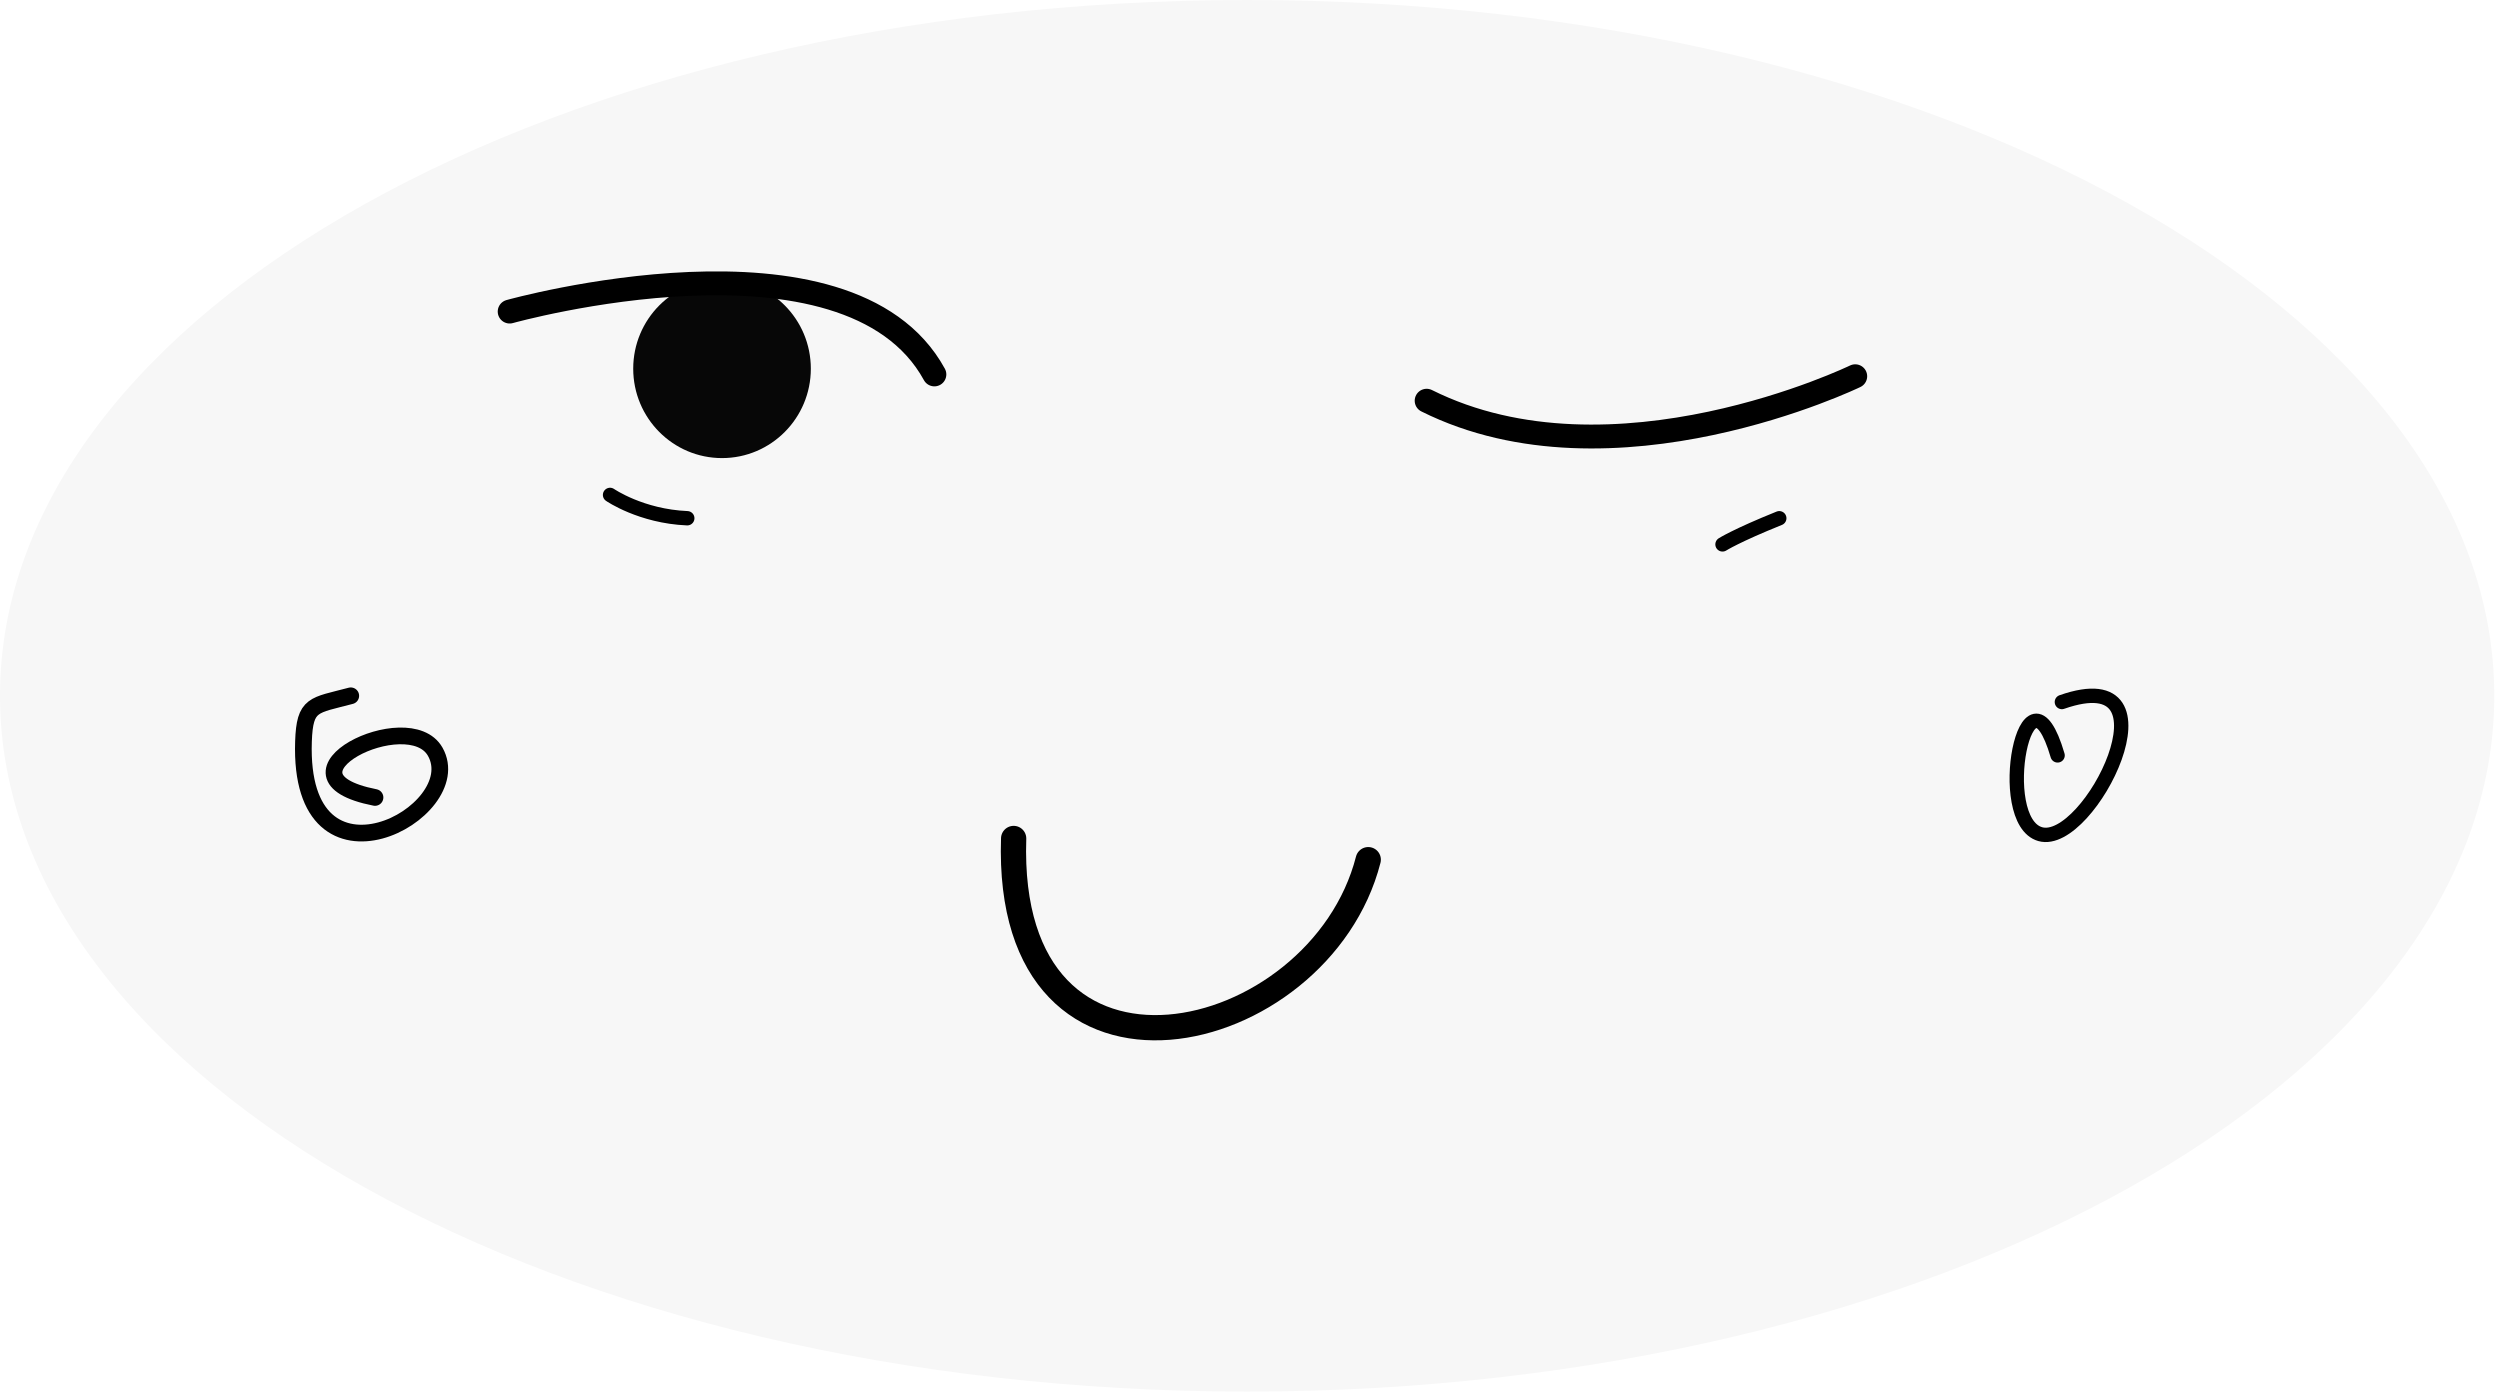
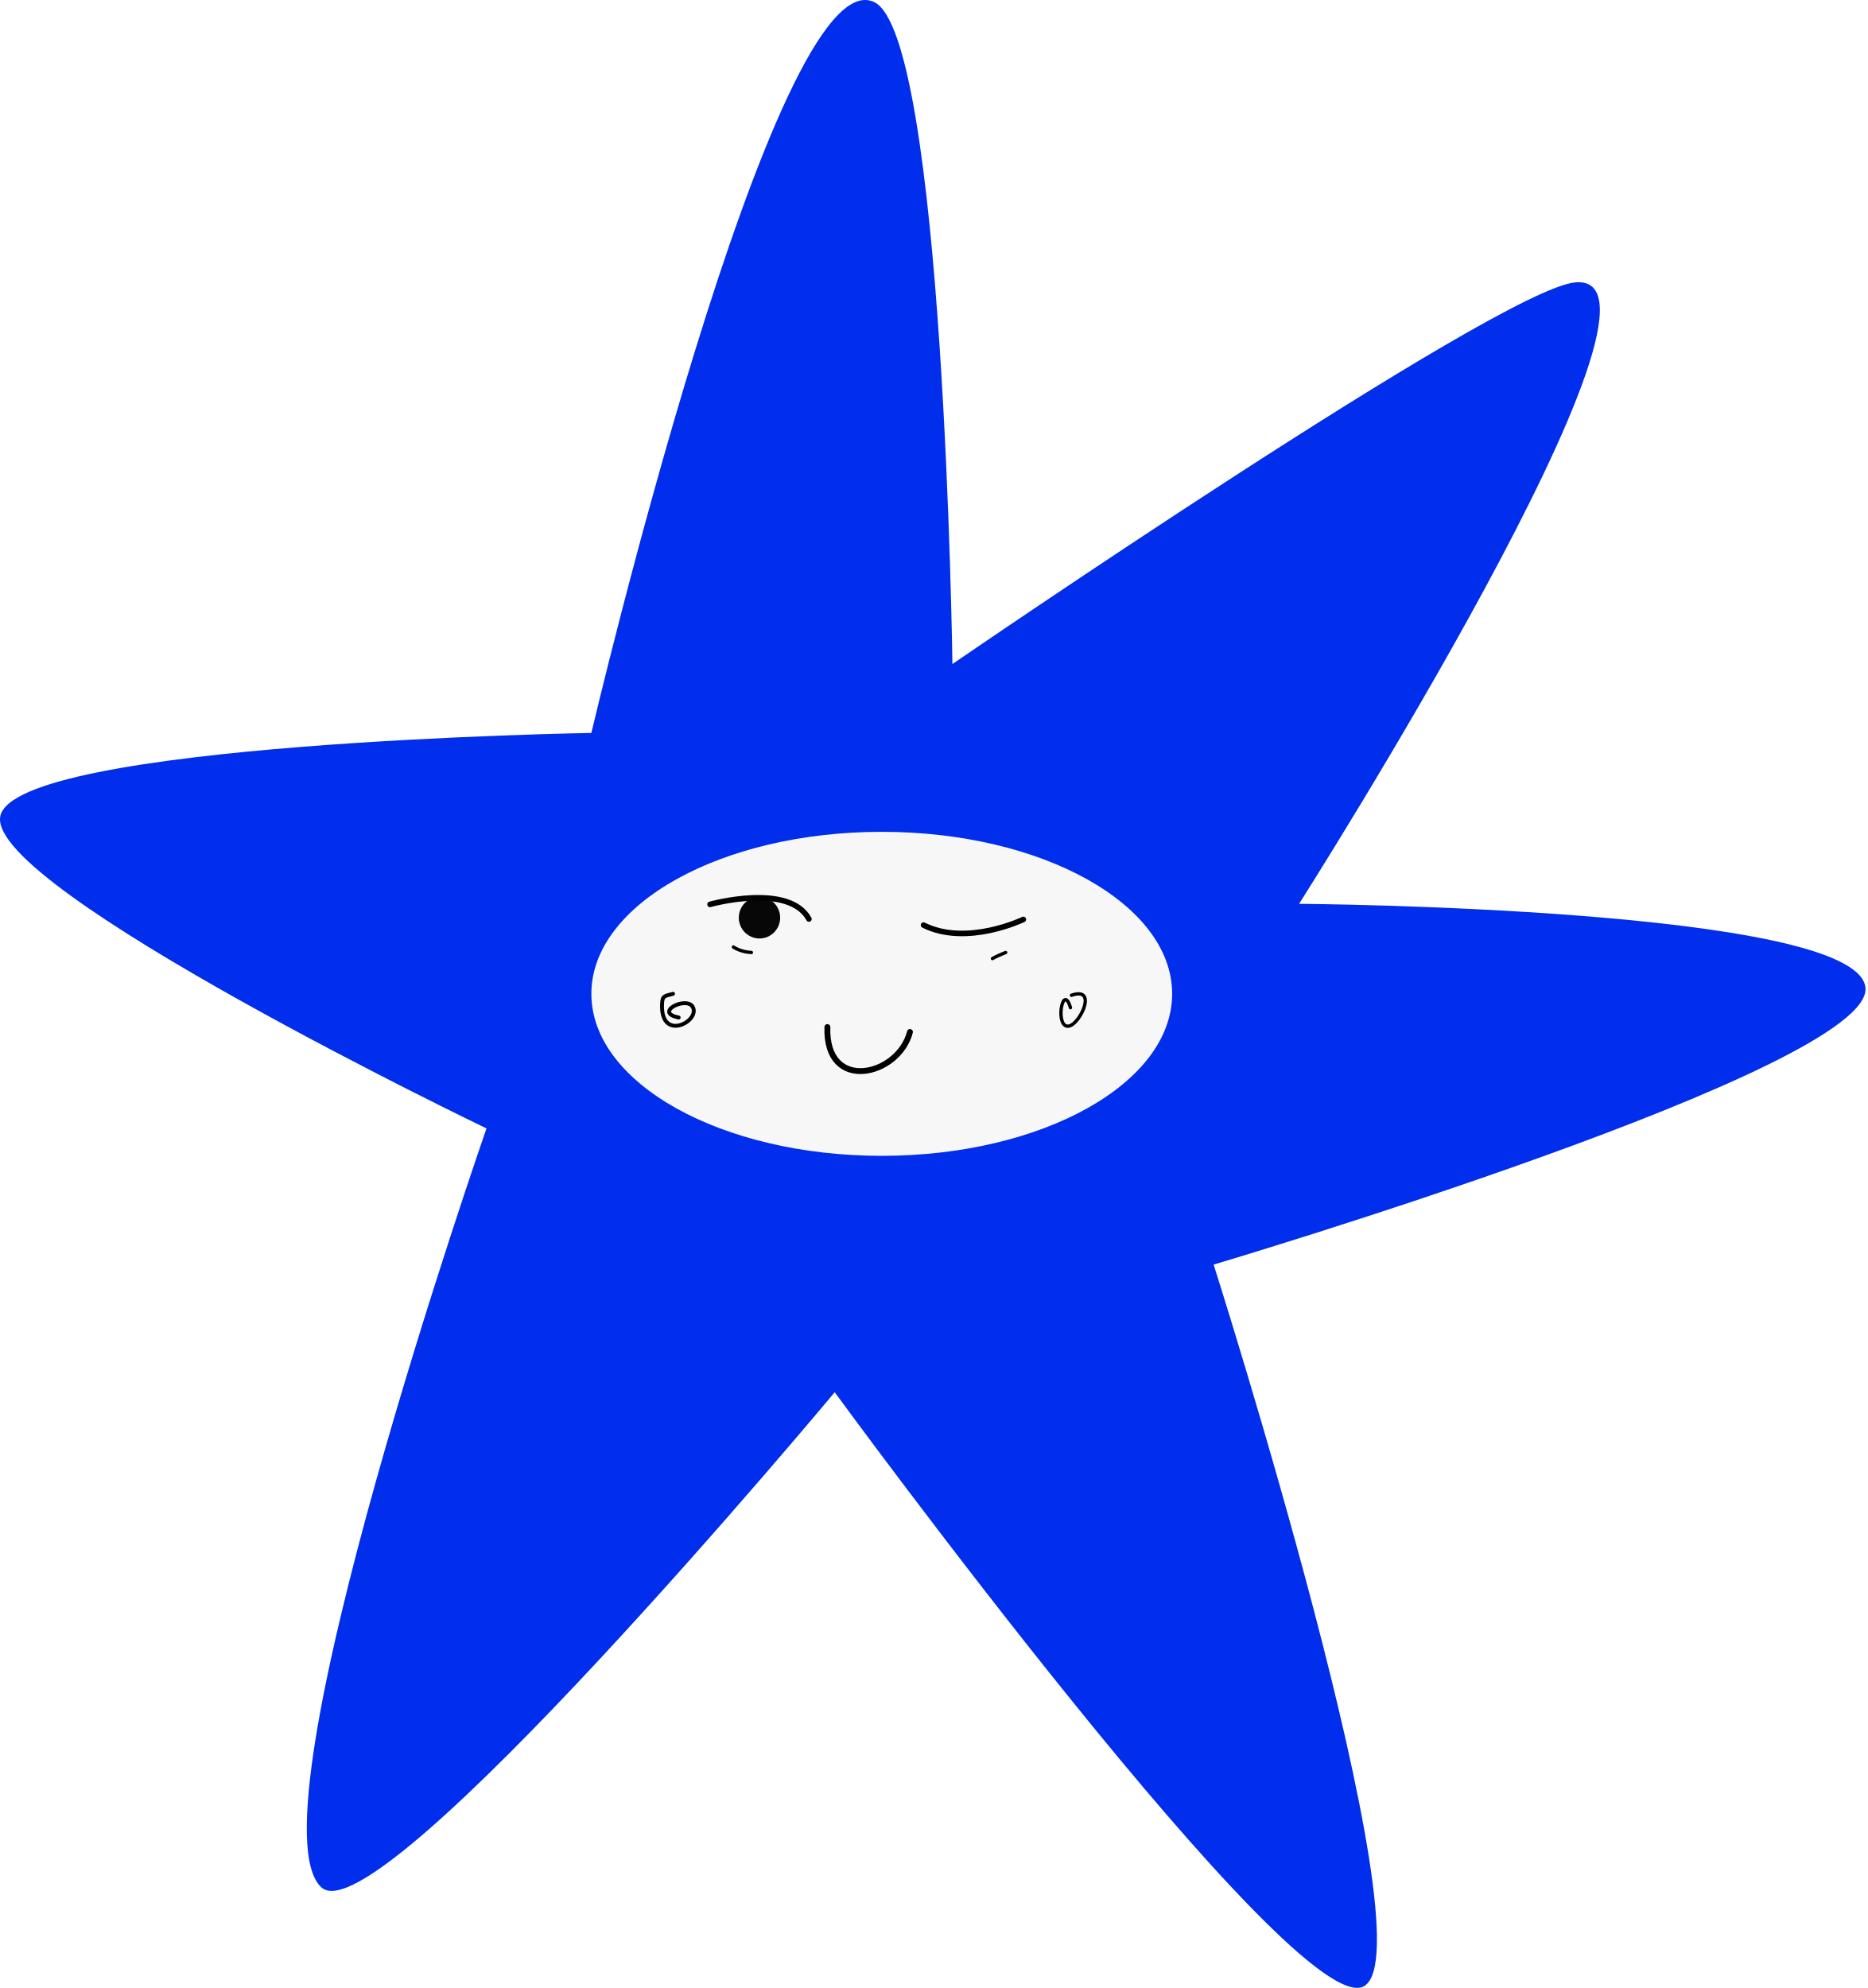
- <svg xmlns="http://www.w3.org/2000/svg" width="100%" height="100%" viewBox="0 0 289 161" version="1.1" xml:space="preserve" style="fill-rule:evenodd;clip-rule:evenodd;stroke-linecap:round;stroke-linejoin:round;stroke-miterlimit:1.5;">
+ <svg xmlns="http://www.w3.org/2000/svg" width="100%" height="100%" viewBox="0 0 927 987" version="1.1" xml:space="preserve" style="fill-rule:evenodd;clip-rule:evenodd;stroke-linecap:round;stroke-linejoin:round;stroke-miterlimit:1.5;">
+   <path d="M433.953,1.01c34.778,16.319 38.881,328.67 38.881,328.67c0,0 270.825,-185.859 309.113,-189.473c63.134,-5.959 -137.004,308.525 -137.004,308.525c0,0 276.629,1.828 281.173,41.5c4.607,40.216 -323.595,137.612 -323.595,137.612c0,0 108.002,339.01 74.697,358.239c-33.306,19.229 -262.818,-294.865 -262.818,-294.865c0,0 -226.628,271.924 -254.864,245.815c-37.283,-34.474 81.988,-376.799 81.988,-376.799c0,0 -247.766,-118.937 -241.402,-154.846c6.522,-36.801 293.465,-41.5 293.465,-41.5c0,0 90.806,-386.135 140.368,-362.879Z" style="fill:#012ded;" />
  <g>
-     <ellipse cx="144.169" cy="80.434" rx="144.169" ry="80.434" style="fill:#f7f7f7;" />
-     <path d="M40.549,80.434c-4.306,1.147 -5.316,0.862 -5.466,5.28c-0.642,18.824 19.235,8.229 15.224,1.179c-3.094,-5.439 -19.689,2.79 -6.956,5.294" style="fill:none;stroke:#000;stroke-width:1.93px;" />
-     <path d="M237.858,87.324c-3.61,-12.312 -7.458,7.558 -2.002,9.104c5.68,1.609 16.477,-20.173 2.497,-15.275" style="fill:none;stroke:#000;stroke-width:1.66px;" />
-     <path d="M117.178,96.928c-1.097,32.965 35.372,24.388 40.991,2.45" style="fill:none;stroke:#000;stroke-width:2.92px;" />
-     <path d="M70.522,57.213c0,0 3.578,2.471 8.927,2.696" style="fill:none;stroke:#000;stroke-width:1.66px;" />
-     <path d="M199.122,62.931c0,0 1.592,-1.02 6.562,-3.022" style="fill:none;stroke:#000;stroke-width:1.66px;" />
-     <ellipse cx="83.466" cy="42.62" rx="10.266" ry="10.335" style="fill:#070707;" />
-     <path d="M58.917,36.018c0,0 39.135,-10.955 49.098,7.265" style="fill:none;stroke:#000;stroke-width:2.76px;" />
-     <path d="M214.465,43.494c0,0 -28.009,13.577 -49.546,2.83" style="fill:none;stroke:#000;stroke-width:2.76px;" />
+     <ellipse cx="437.754" cy="493.414" rx="144.169" ry="80.434" style="fill:#f7f7f7;" />
+     <path d="M334.134,493.414c-4.306,1.147 -5.316,0.862 -5.466,5.28c-0.642,18.824 19.235,8.229 15.224,1.179c-3.094,-5.439 -19.689,2.79 -6.956,5.294" style="fill:none;stroke:#000;stroke-width:1.93px;" />
+     <path d="M531.443,500.304c-3.61,-12.312 -7.458,7.558 -2.002,9.104c5.68,1.609 16.477,-20.173 2.497,-15.275" style="fill:none;stroke:#000;stroke-width:1.66px;" />
+     <path d="M410.763,509.907c-1.097,32.965 35.372,24.388 40.991,2.45" style="fill:none;stroke:#000;stroke-width:2.92px;" />
+     <path d="M364.107,470.193c0,0 3.578,2.471 8.927,2.696" style="fill:none;stroke:#000;stroke-width:1.66px;" />
+     <path d="M492.707,475.911c0,0 1.592,-1.02 6.562,-3.022" style="fill:none;stroke:#000;stroke-width:1.66px;" />
+     <ellipse cx="377.051" cy="455.6" rx="10.266" ry="10.335" style="fill:#070707;" />
+     <path d="M352.502,448.998c0,0 39.135,-10.955 49.098,7.265" style="fill:none;stroke:#000;stroke-width:2.76px;" />
+     <path d="M508.05,456.474c0,0 -28.009,13.577 -49.546,2.83" style="fill:none;stroke:#000;stroke-width:2.76px;" />
  </g>
</svg>
